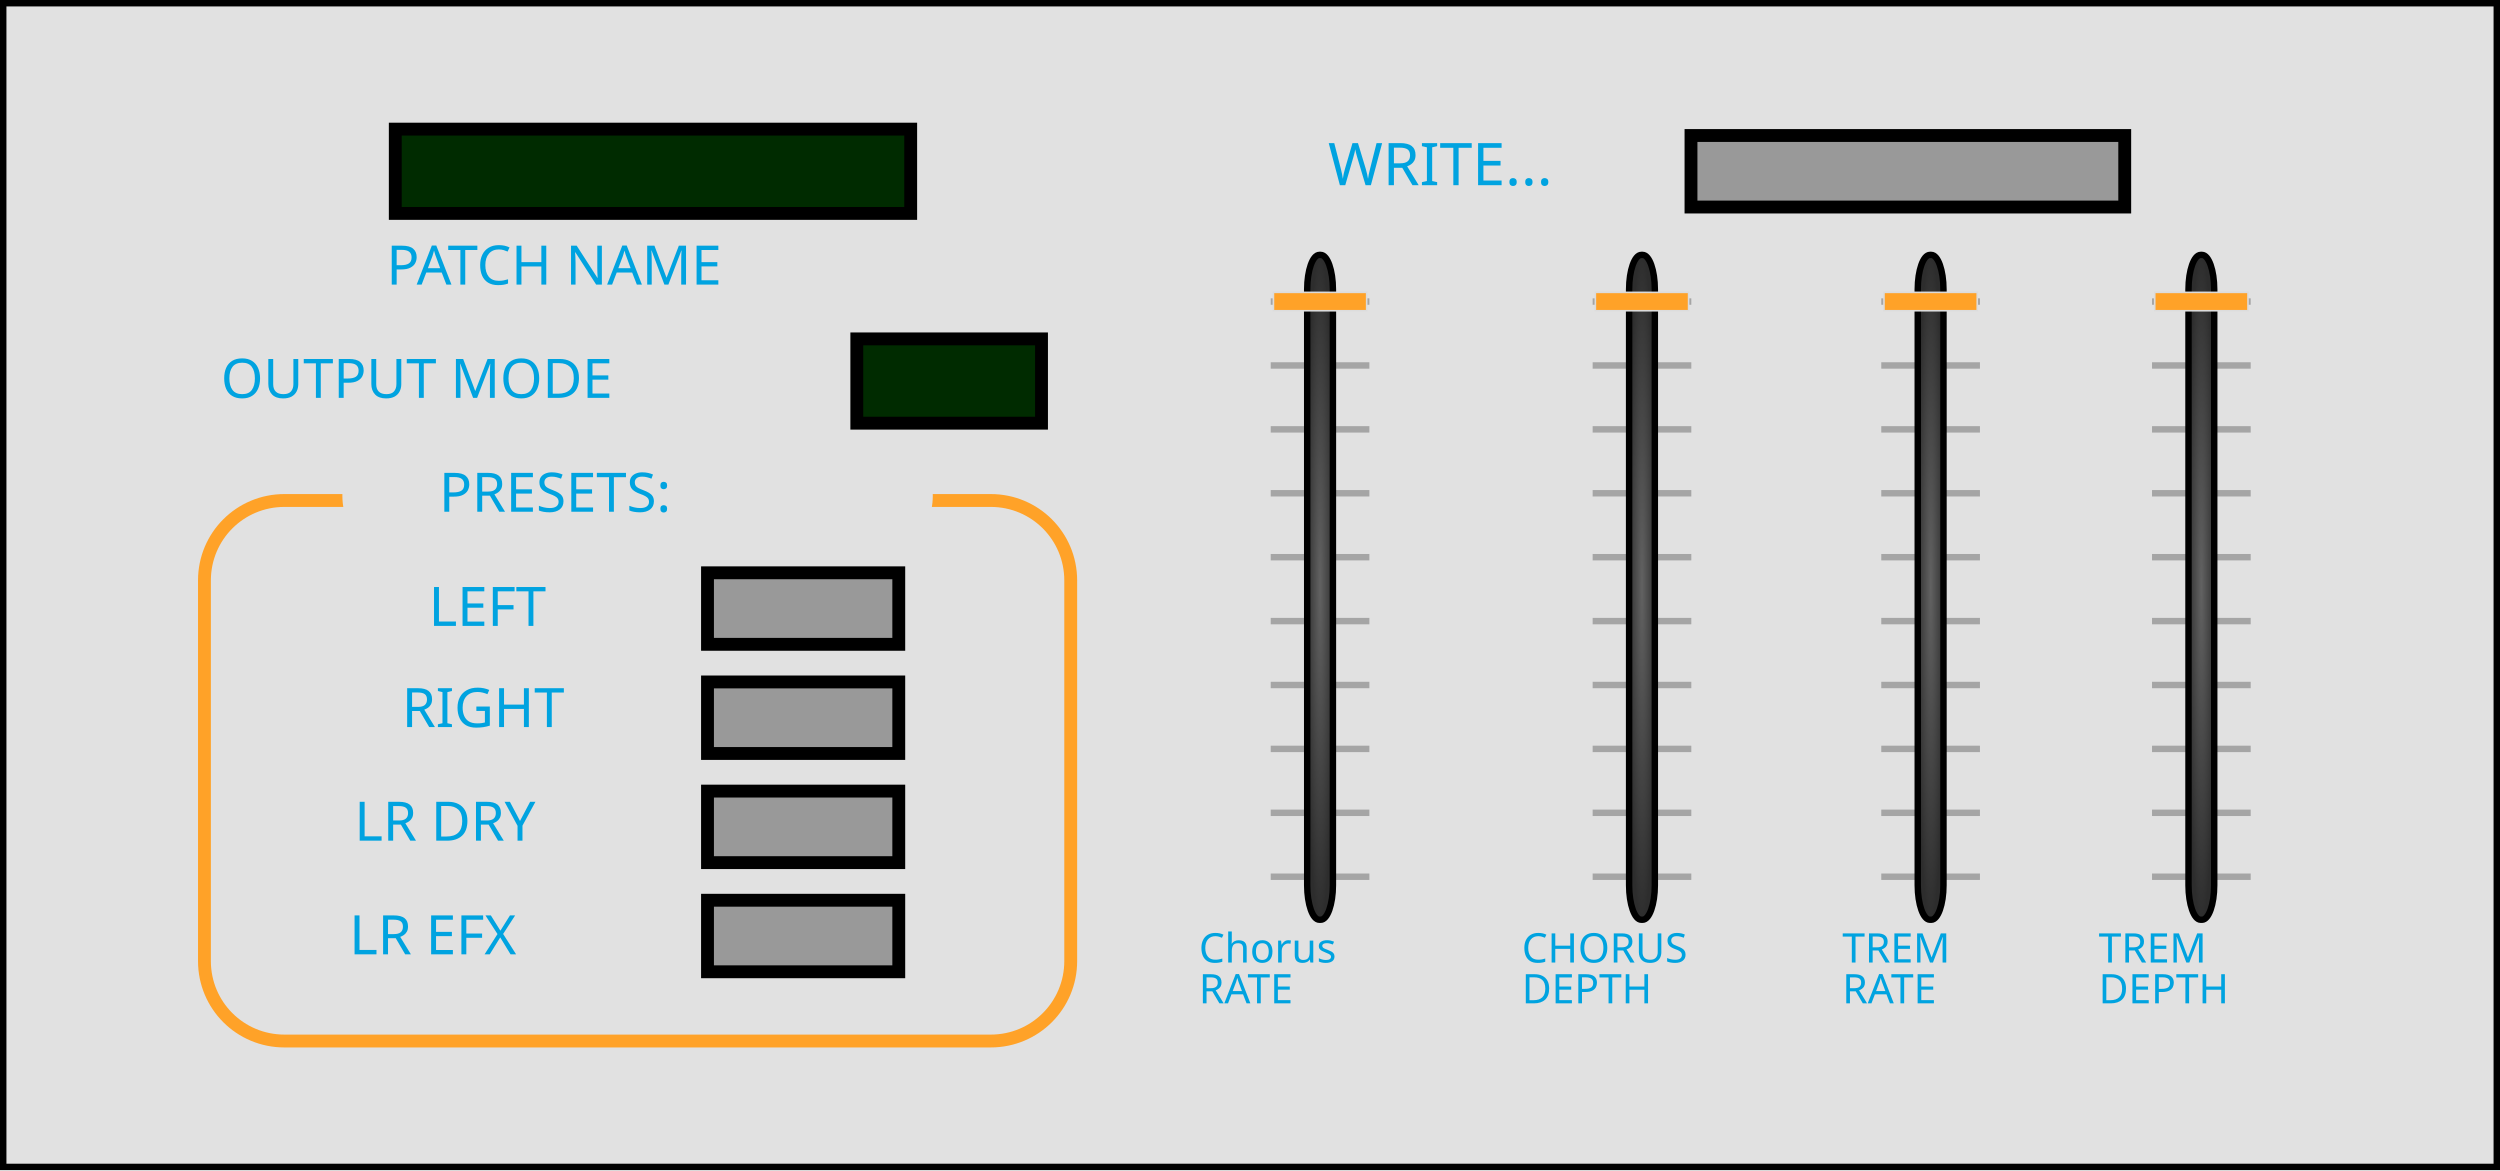
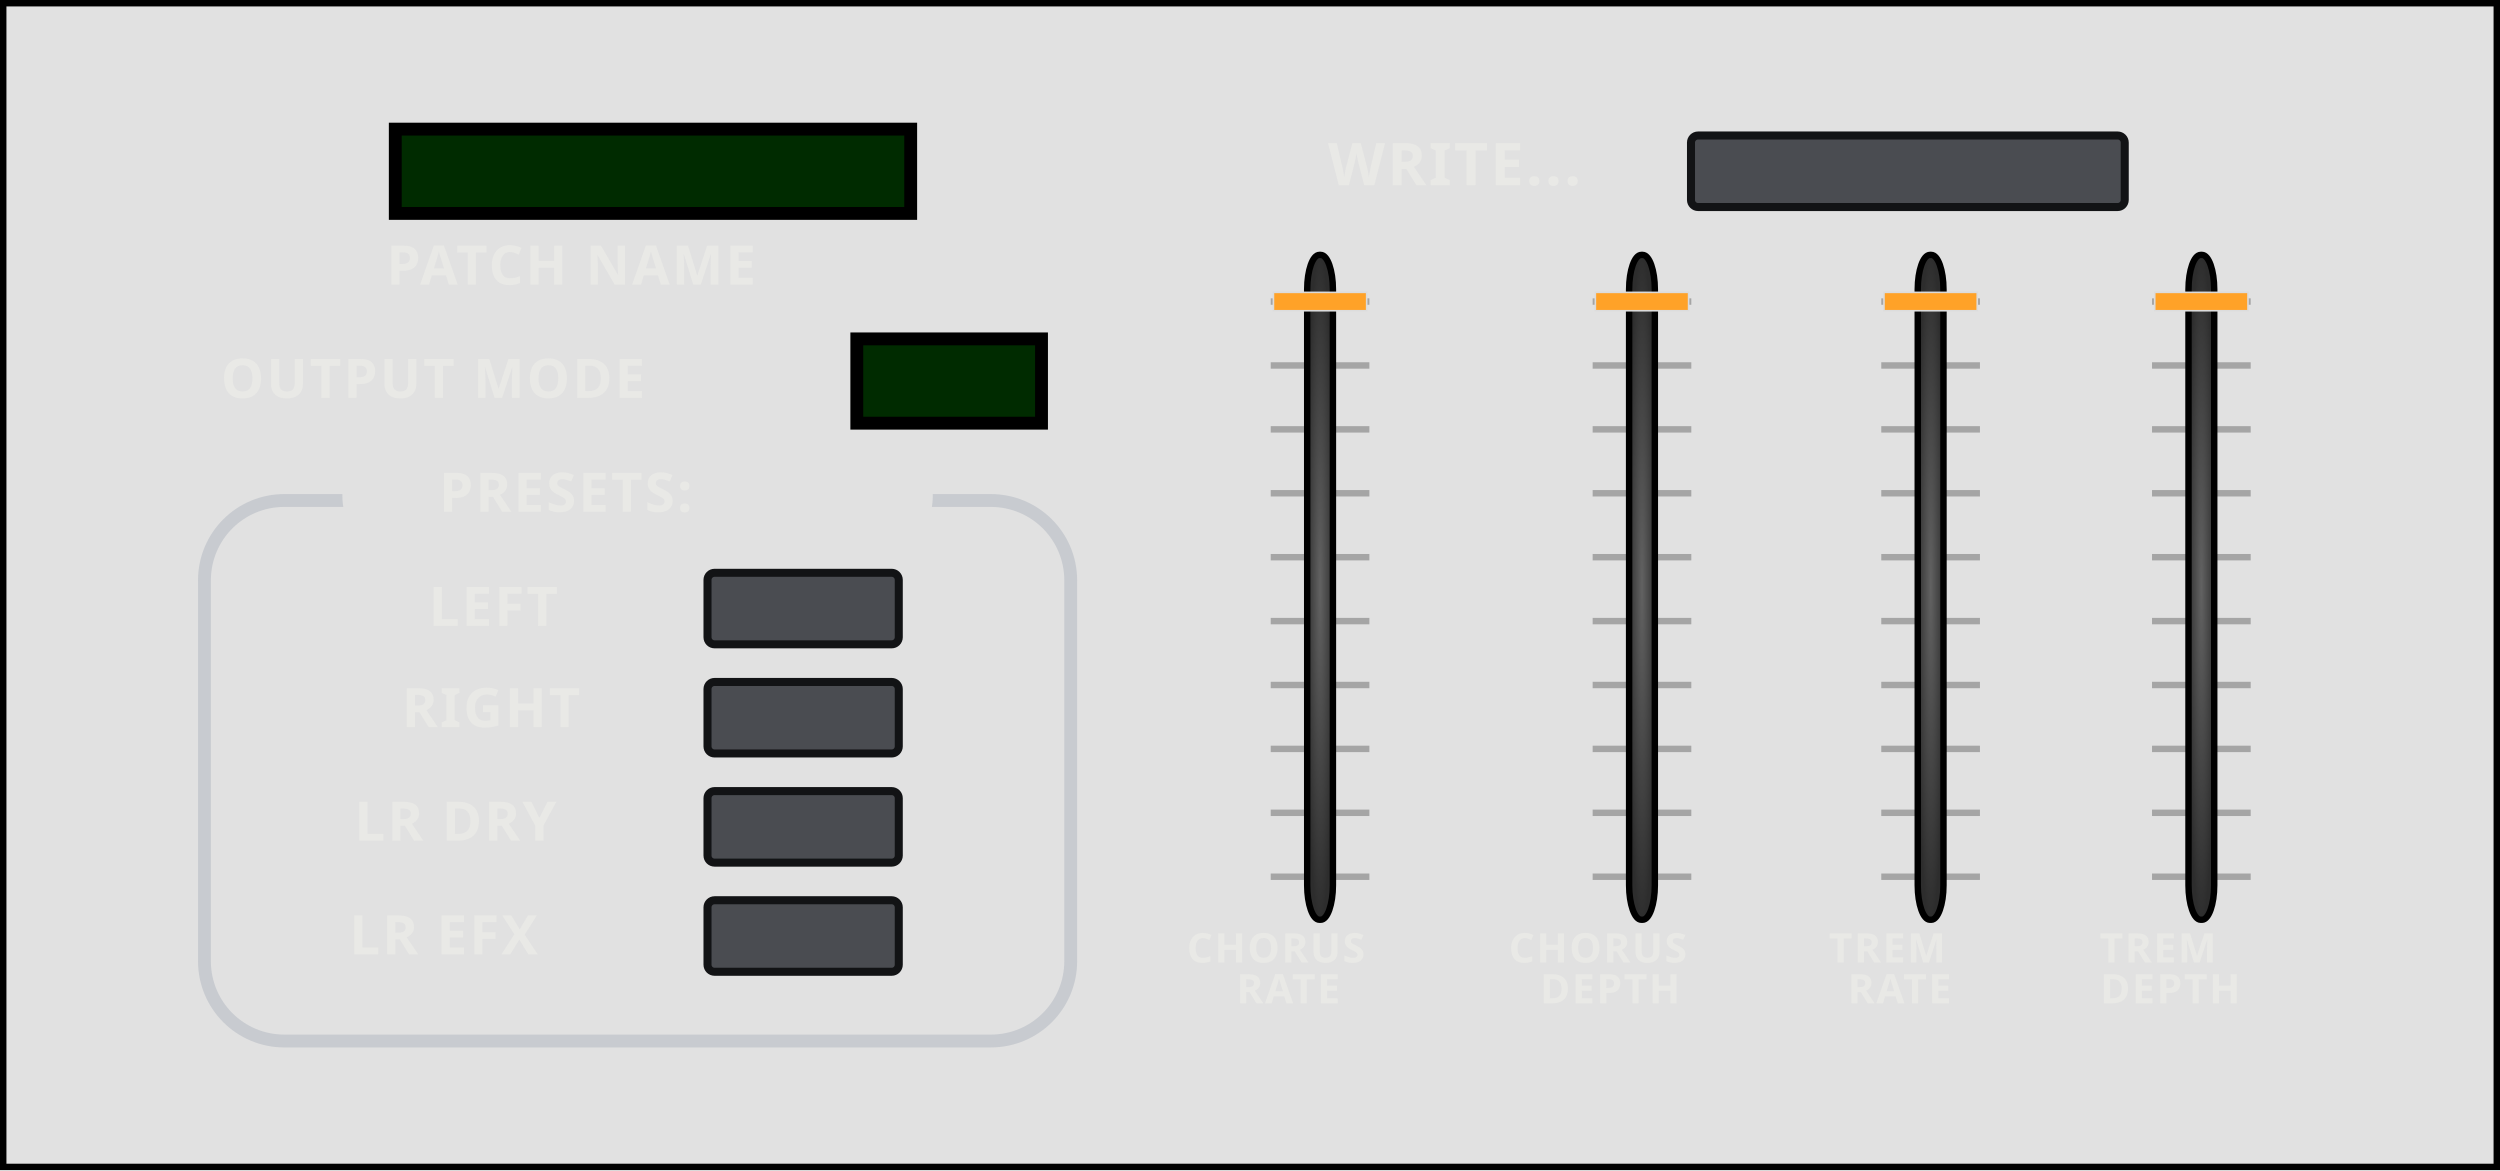
<svg xmlns="http://www.w3.org/2000/svg" xmlns:xlink="http://www.w3.org/1999/xlink" width="777.485mm" height="363.91mm" viewBox="0 0 777.485 363.91" version="1.1" id="svg1">
  <defs id="defs1">
    <clipPath clipPathUnits="userSpaceOnUse" id="clipath_lpe_path-effect54">
      <rect style="display:block;fill:none;stroke:#000000;stroke-width:4;stroke-linecap:round;stroke-dasharray:none" id="rect54" width="16" height="221" x="-300.473" y="111.885" ry="11.47" rx="7.579" />
    </clipPath>
    <clipPath clipPathUnits="userSpaceOnUse" id="clipath_lpe_path-effect66">
      <rect style="display:block;fill:none;stroke:#000000;stroke-width:4;stroke-linecap:round;stroke-dasharray:none" id="rect66" width="16" height="221" x="-300.473" y="111.885" ry="11.47" rx="7.579" />
    </clipPath>
    <clipPath clipPathUnits="userSpaceOnUse" id="clipath_lpe_path-effect79">
      <rect style="display:block;fill:none;stroke:#000000;stroke-width:4;stroke-linecap:round;stroke-dasharray:none" id="rect79" width="16" height="221" x="-300.473" y="111.885" ry="11.47" rx="7.579" />
    </clipPath>
    <clipPath clipPathUnits="userSpaceOnUse" id="clipath_lpe_path-effect94">
      <rect style="display:block;fill:none;stroke:#000000;stroke-width:4;stroke-linecap:round;stroke-dasharray:none" id="rect94" width="16" height="221" x="-300.473" y="111.885" ry="11.47" rx="7.579" />
    </clipPath>
    <clipPath clipPathUnits="userSpaceOnUse" id="clipath_lpe_path-effect107">
      <rect style="display:block;fill:none;stroke:#000000;stroke-width:4;stroke-linecap:round;stroke-dasharray:none" id="rect107" width="16" height="221" x="-300.473" y="111.885" ry="11.47" rx="7.579" />
    </clipPath>
    <clipPath clipPathUnits="userSpaceOnUse" id="clipath_lpe_path-effect320">
      <rect style="display:block;fill:none;stroke:#000000;stroke-width:4;stroke-linecap:round;stroke-dasharray:none" id="rect320" width="16" height="221" x="-300.473" y="111.885" ry="11.47" rx="7.579" />
    </clipPath>
    <linearGradient id="linearGradient31">
      <stop style="stop-color:#626262;stop-opacity:1;" offset="0" id="stop31" />
      <stop style="stop-color:#2d2d2d;stop-opacity:1;" offset="1" id="stop32" />
    </linearGradient>
    <clipPath clipPathUnits="userSpaceOnUse" id="clipath_lpe_path-effect332">
      <rect style="display:block;fill:none;stroke:#000000;stroke-width:4;stroke-linecap:round;stroke-dasharray:none" id="rect332" width="16" height="221" x="-300.473" y="111.885" ry="11.47" rx="7.579" />
    </clipPath>
    <clipPath clipPathUnits="userSpaceOnUse" id="clipath_lpe_path-effect356">
      <rect style="display:block;fill:none;stroke:#000000;stroke-width:4;stroke-linecap:round;stroke-dasharray:none" id="rect356" width="16" height="221" x="-300.473" y="111.885" ry="11.47" rx="7.579" />
    </clipPath>
    <clipPath clipPathUnits="userSpaceOnUse" id="clipath_lpe_path-effect368">
      <rect style="display:block;fill:none;stroke:#000000;stroke-width:4;stroke-linecap:round;stroke-dasharray:none" id="rect368" width="16" height="221" x="-300.473" y="111.885" ry="11.47" rx="7.579" />
    </clipPath>
    <clipPath clipPathUnits="userSpaceOnUse" id="clipPath385">
-       <path id="lpe_path-effect385" style="fill:none;fill-opacity:1;stroke:#ffa228;stroke-width:4;stroke-dasharray:none" class="powerclip" d="M 60.352,1280.17 H 343.76 v 182.101 H 60.352 Z m 71.29,-15.921 c -11.854,0 -21.396,9.543 -21.396,21.396 0,11.854 9.543,21.396 21.396,21.396 h 140.828 c 11.854,0 21.396,-9.543 21.396,-21.396 0,-11.854 -9.543,-21.396 -21.396,-21.396 z" />
+       <path id="lpe_path-effect385" style="fill:none;fill-opacity:1;stroke-width:4;stroke-dasharray:none;stroke:#c8cbd0" class="powerclip" d="M 60.352,1280.17 H 343.76 v 182.101 H 60.352 Z m 71.29,-15.921 c -11.854,0 -21.396,9.543 -21.396,21.396 0,11.854 9.543,21.396 21.396,21.396 h 140.828 c 11.854,0 21.396,-9.543 21.396,-21.396 0,-11.854 -9.543,-21.396 -21.396,-21.396 z" />
    </clipPath>
    <radialGradient xlink:href="#linearGradient31" id="radialGradient292" gradientUnits="userSpaceOnUse" gradientTransform="matrix(0.5,0,0,11.59062,789.8087,-2409.585)" cx="-292.473" cy="222.385" fx="-292.473" fy="222.385" r="9" />
    <radialGradient xlink:href="#linearGradient31" id="radialGradient55" gradientUnits="userSpaceOnUse" gradientTransform="matrix(0.5,0,0,11.59062,789.8087,-2409.585)" cx="-292.473" cy="222.385" fx="-292.473" fy="222.385" r="9" />
    <radialGradient xlink:href="#linearGradient31" id="radialGradient66" gradientUnits="userSpaceOnUse" gradientTransform="matrix(0.5,0,0,11.59062,789.8087,-2409.585)" cx="-292.473" cy="222.385" fx="-292.473" fy="222.385" r="9" />
    <radialGradient xlink:href="#linearGradient31" id="radialGradient77" gradientUnits="userSpaceOnUse" gradientTransform="matrix(0.5,0,0,11.59062,789.8087,-2409.585)" cx="-292.473" cy="222.385" fx="-292.473" fy="222.385" r="9" />
  </defs>
  <g id="layer1" transform="translate(342.6354,74.34793)">
    <rect style="display:inline;fill:#000000;fill-opacity:0.12;stroke:#000000;stroke-width:2;stroke-dasharray:none" id="rect11" width="775.485" height="361.91" x="-341.635" y="-73.348" />
  </g>
  <g id="layer10" style="display:inline">
-     <text xml:space="preserve" style="font-style:normal;font-variant:normal;font-weight:normal;font-stretch:normal;font-size:12.7px;line-height:12.7px;font-family:Earth-Mod;-inkscape-font-specification:'Earth-Mod, Normal';font-variant-ligatures:normal;font-variant-caps:normal;font-variant-numeric:normal;font-variant-east-asian:normal;writing-mode:lr-tb;direction:ltr;display:inline;fill:#00a3e0;stroke:none;stroke-width:2;stroke-linecap:square" x="372.851" y="299.337" id="text309">
-       <tspan style="font-size:12.7px;line-height:12.7px;fill:#00a3e0;stroke:none;stroke-width:2" x="372.851" y="299.337" id="tspan308">Chorus</tspan>
-       <tspan style="font-size:12.7px;line-height:12.7px;fill:#00a3e0;stroke:none;stroke-width:2" x="372.851" y="312.037" id="tspan309">RATE</tspan>
+     <text xml:space="preserve" style="font-style:normal;font-variant:normal;font-stretch:normal;line-height:12.7px;font-variant-ligatures:normal;font-variant-caps:normal;font-variant-numeric:normal;font-variant-east-asian:normal;writing-mode:lr-tb;direction:ltr;display:inline;stroke-width:2;stroke-linecap:square;font-family:'Barlow Semi Condensed';-inkscape-font-specification:'Barlow Semi Condensed, Semi-Bold';font-weight:600;fill:#e9e9e6;stroke:none;letter-spacing:0.04em;text-anchor:middle;text-align:center;font-size:12.7px" x="409.906" y="299.337" id="text309">
+       <tspan style="line-height:12.7px;stroke-width:2;font-family:'Barlow Semi Condensed';-inkscape-font-specification:'Barlow Semi Condensed, Semi-Bold';font-weight:600;fill:#e9e9e6;stroke:none;letter-spacing:0.04em;text-anchor:middle;text-align:center;font-size:12.7px" x="409.906" y="299.337" id="tspan308">CHORUS</tspan>
+       <tspan style="line-height:12.7px;stroke-width:2;font-family:'Barlow Semi Condensed';-inkscape-font-specification:'Barlow Semi Condensed, Semi-Bold';font-weight:600;fill:#e9e9e6;stroke:none;letter-spacing:0.04em;text-anchor:middle;text-align:center;font-size:12.7px" x="409.906" y="312.037" id="tspan309">RATE</tspan>
    </text>
-     <text xml:space="preserve" style="font-style:normal;font-variant:normal;font-weight:normal;font-stretch:normal;font-size:12.7px;line-height:12.7px;font-family:Earth-Mod;-inkscape-font-specification:'Earth-Mod, Normal';font-variant-ligatures:normal;font-variant-caps:normal;font-variant-numeric:normal;font-variant-east-asian:normal;writing-mode:lr-tb;direction:ltr;display:inline;fill:#00a3e0;stroke:none;stroke-width:2;stroke-linecap:square" x="473.282" y="299.337" id="text321">
-       <tspan style="font-size:12.7px;line-height:12.7px;fill:#00a3e0;stroke:none;stroke-width:2" x="473.282" y="299.337" id="tspan320">CHORUS</tspan>
-       <tspan style="font-size:12.7px;line-height:12.7px;fill:#00a3e0;stroke:none;stroke-width:2" x="473.282" y="312.037" id="tspan321">DEPTH</tspan>
+     <text xml:space="preserve" style="font-style:normal;font-variant:normal;font-stretch:normal;line-height:12.7px;font-variant-ligatures:normal;font-variant-caps:normal;font-variant-numeric:normal;font-variant-east-asian:normal;writing-mode:lr-tb;direction:ltr;display:inline;stroke-width:2;stroke-linecap:square;font-family:'Barlow Semi Condensed';-inkscape-font-specification:'Barlow Semi Condensed, Semi-Bold';font-weight:600;fill:#e9e9e6;stroke:none;letter-spacing:0.04em;text-anchor:middle;text-align:center;font-size:12.7px" x="510.02" y="299.337" id="text321">
+       <tspan style="line-height:12.7px;stroke-width:2;font-family:'Barlow Semi Condensed';-inkscape-font-specification:'Barlow Semi Condensed, Semi-Bold';font-weight:600;fill:#e9e9e6;stroke:none;letter-spacing:0.04em;text-anchor:middle;text-align:center;font-size:12.7px" x="510.02" y="299.337" id="tspan320">CHORUS</tspan>
+       <tspan style="line-height:12.7px;stroke-width:2;font-family:'Barlow Semi Condensed';-inkscape-font-specification:'Barlow Semi Condensed, Semi-Bold';font-weight:600;fill:#e9e9e6;stroke:none;letter-spacing:0.04em;text-anchor:middle;text-align:center;font-size:12.7px" x="510.02" y="312.037" id="tspan321">DEPTH</tspan>
    </text>
-     <text xml:space="preserve" style="font-style:normal;font-variant:normal;font-weight:normal;font-stretch:normal;font-size:12.7px;line-height:12.7px;font-family:Earth-Mod;-inkscape-font-specification:'Earth-Mod, Normal';font-variant-ligatures:normal;font-variant-caps:normal;font-variant-numeric:normal;font-variant-east-asian:normal;writing-mode:lr-tb;direction:ltr;display:inline;fill:#00a3e0;stroke:none;stroke-width:2;stroke-linecap:square" x="572.951" y="299.337" id="text345">
-       <tspan style="font-size:12.7px;line-height:12.7px;fill:#00a3e0;stroke:none;stroke-width:2" x="572.951" y="299.337" id="tspan344">TREM</tspan>
-       <tspan style="font-size:12.7px;line-height:12.7px;fill:#00a3e0;stroke:none;stroke-width:2" x="572.951" y="312.037" id="tspan345">RATE</tspan>
+     <text xml:space="preserve" style="font-style:normal;font-variant:normal;font-stretch:normal;line-height:12.7px;font-variant-ligatures:normal;font-variant-caps:normal;font-variant-numeric:normal;font-variant-east-asian:normal;writing-mode:lr-tb;direction:ltr;display:inline;stroke-width:2;stroke-linecap:square;font-family:'Barlow Semi Condensed';-inkscape-font-specification:'Barlow Semi Condensed, Semi-Bold';font-weight:600;fill:#e9e9e6;stroke:none;letter-spacing:0.04em;text-anchor:middle;text-align:center;font-size:12.7px" x="600.013" y="299.337" id="text345">
+       <tspan style="line-height:12.7px;stroke-width:2;font-family:'Barlow Semi Condensed';-inkscape-font-specification:'Barlow Semi Condensed, Semi-Bold';font-weight:600;fill:#e9e9e6;stroke:none;letter-spacing:0.04em;text-anchor:middle;text-align:center;font-size:12.7px" x="600.013" y="299.337" id="tspan344">TREM</tspan>
+       <tspan style="line-height:12.7px;stroke-width:2;font-family:'Barlow Semi Condensed';-inkscape-font-specification:'Barlow Semi Condensed, Semi-Bold';font-weight:600;fill:#e9e9e6;stroke:none;letter-spacing:0.04em;text-anchor:middle;text-align:center;font-size:12.7px" x="600.013" y="312.037" id="tspan345">RATE</tspan>
    </text>
-     <text xml:space="preserve" style="font-style:normal;font-variant:normal;font-weight:normal;font-stretch:normal;font-size:12.7px;line-height:12.7px;font-family:Earth-Mod;-inkscape-font-specification:'Earth-Mod, Normal';font-variant-ligatures:normal;font-variant-caps:normal;font-variant-numeric:normal;font-variant-east-asian:normal;writing-mode:lr-tb;direction:ltr;display:inline;fill:#00a3e0;stroke:none;stroke-width:2;stroke-linecap:square" x="652.677" y="299.337" id="text357">
-       <tspan style="font-size:12.7px;line-height:12.7px;fill:#00a3e0;stroke:none;stroke-width:2" x="652.677" y="299.337" id="tspan356">TREM</tspan>
-       <tspan style="font-size:12.7px;line-height:12.7px;fill:#00a3e0;stroke:none;stroke-width:2" x="652.677" y="312.037" id="tspan357">DEPTH</tspan>
+     <text xml:space="preserve" style="font-style:normal;font-variant:normal;font-stretch:normal;line-height:12.7px;font-variant-ligatures:normal;font-variant-caps:normal;font-variant-numeric:normal;font-variant-east-asian:normal;writing-mode:lr-tb;direction:ltr;display:inline;stroke-width:2;stroke-linecap:square;font-family:'Barlow Semi Condensed';-inkscape-font-specification:'Barlow Semi Condensed, Semi-Bold';font-weight:600;fill:#e9e9e6;stroke:none;letter-spacing:0.04em;text-anchor:middle;text-align:center;font-size:12.7px" x="684.216" y="299.337" id="text357">
+       <tspan style="line-height:12.7px;stroke-width:2;font-family:'Barlow Semi Condensed';-inkscape-font-specification:'Barlow Semi Condensed, Semi-Bold';font-weight:600;fill:#e9e9e6;stroke:none;letter-spacing:0.04em;text-anchor:middle;text-align:center;font-size:12.7px" x="684.216" y="299.337" id="tspan356">TREM</tspan>
+       <tspan style="line-height:12.7px;stroke-width:2;font-family:'Barlow Semi Condensed';-inkscape-font-specification:'Barlow Semi Condensed, Semi-Bold';font-weight:600;fill:#e9e9e6;stroke:none;letter-spacing:0.04em;text-anchor:middle;text-align:center;font-size:12.7px" x="684.216" y="312.037" id="tspan357">DEPTH</tspan>
    </text>
-     <text xml:space="preserve" style="font-style:normal;font-variant:normal;font-weight:normal;font-stretch:normal;font-size:16.933px;line-height:11.289px;font-family:Earth-Mod;-inkscape-font-specification:'Earth-Mod, Normal';font-variant-ligatures:normal;font-variant-caps:normal;font-variant-numeric:normal;font-variant-east-asian:normal;writing-mode:lr-tb;direction:ltr;fill:#00a3e0;fill-opacity:1" x="120.186" y="88.5" id="text369">
-       <tspan id="tspan369" style="font-style:normal;font-variant:normal;font-weight:normal;font-stretch:normal;font-size:16.933px;font-family:Earth-Mod;-inkscape-font-specification:'Earth-Mod, Normal';font-variant-ligatures:normal;font-variant-caps:normal;font-variant-numeric:normal;font-variant-east-asian:normal;fill:#00a3e0" x="120.186" y="88.5">PATCH NAME</tspan>
+     <text xml:space="preserve" style="font-style:normal;font-variant:normal;font-stretch:normal;font-size:16.933px;line-height:11.289px;font-variant-ligatures:normal;font-variant-caps:normal;font-variant-numeric:normal;font-variant-east-asian:normal;writing-mode:lr-tb;direction:ltr;fill-opacity:1;font-family:'Barlow Semi Condensed';-inkscape-font-specification:'Barlow Semi Condensed, Semi-Bold';font-weight:600;fill:#e9e9e6;stroke:none;letter-spacing:0.04em" x="120.186" y="88.5" id="text369">
+       <tspan id="tspan369" style="font-style:normal;font-variant:normal;font-stretch:normal;font-size:16.933px;font-variant-ligatures:normal;font-variant-caps:normal;font-variant-numeric:normal;font-variant-east-asian:normal;font-family:'Barlow Semi Condensed';-inkscape-font-specification:'Barlow Semi Condensed, Semi-Bold';font-weight:600;fill:#e9e9e6;stroke:none;letter-spacing:0.04em" x="120.186" y="88.5">PATCH NAME</tspan>
    </text>
-     <text xml:space="preserve" style="font-style:normal;font-variant:normal;font-weight:normal;font-stretch:normal;font-size:16.933px;line-height:11.289px;font-family:Earth-Mod;-inkscape-font-specification:'Earth-Mod, Normal';font-variant-ligatures:normal;font-variant-caps:normal;font-variant-numeric:normal;font-variant-east-asian:normal;writing-mode:lr-tb;direction:ltr;fill:#00a3e0;fill-opacity:1" x="68.692" y="123.734" id="text373">
-       <tspan id="tspan373" style="font-style:normal;font-variant:normal;font-weight:normal;font-stretch:normal;font-size:16.933px;font-family:Earth-Mod;-inkscape-font-specification:'Earth-Mod, Normal';font-variant-ligatures:normal;font-variant-caps:normal;font-variant-numeric:normal;font-variant-east-asian:normal;fill:#00a3e0" x="68.692" y="123.734">OUTPUT MODE</tspan>
+     <text xml:space="preserve" style="font-style:normal;font-variant:normal;font-stretch:normal;font-size:16.933px;line-height:11.289px;font-variant-ligatures:normal;font-variant-caps:normal;font-variant-numeric:normal;font-variant-east-asian:normal;writing-mode:lr-tb;direction:ltr;fill-opacity:1;font-family:'Barlow Semi Condensed';-inkscape-font-specification:'Barlow Semi Condensed, Semi-Bold';font-weight:600;fill:#e9e9e6;stroke:none;letter-spacing:0.04em" x="68.692" y="123.734" id="text373">
+       <tspan id="tspan373" style="font-style:normal;font-variant:normal;font-stretch:normal;font-size:16.933px;font-variant-ligatures:normal;font-variant-caps:normal;font-variant-numeric:normal;font-variant-east-asian:normal;font-family:'Barlow Semi Condensed';-inkscape-font-specification:'Barlow Semi Condensed, Semi-Bold';font-weight:600;fill:#e9e9e6;stroke:none;letter-spacing:0.04em" x="68.692" y="123.734">OUTPUT MODE</tspan>
    </text>
-     <text xml:space="preserve" style="font-style:normal;font-variant:normal;font-weight:normal;font-stretch:normal;font-size:16.933px;line-height:11.289px;font-family:Earth-Mod;-inkscape-font-specification:'Earth-Mod, Normal';font-variant-ligatures:normal;font-variant-caps:normal;font-variant-numeric:normal;font-variant-east-asian:normal;writing-mode:lr-tb;direction:ltr;fill:#00a3e0;fill-opacity:1" x="133.341" y="194.65" id="text376">
-       <tspan id="tspan376" style="font-style:normal;font-variant:normal;font-weight:normal;font-stretch:normal;font-size:16.933px;font-family:Earth-Mod;-inkscape-font-specification:'Earth-Mod, Normal';font-variant-ligatures:normal;font-variant-caps:normal;font-variant-numeric:normal;font-variant-east-asian:normal;fill:#00a3e0" x="133.341" y="194.65">LEFT</tspan>
+     <text xml:space="preserve" style="font-style:normal;font-variant:normal;font-stretch:normal;font-size:16.933px;line-height:11.289px;font-variant-ligatures:normal;font-variant-caps:normal;font-variant-numeric:normal;font-variant-east-asian:normal;writing-mode:lr-tb;direction:ltr;fill-opacity:1;font-family:'Barlow Semi Condensed';-inkscape-font-specification:'Barlow Semi Condensed, Semi-Bold';font-weight:600;fill:#e9e9e6;stroke:none;letter-spacing:0.04em" x="133.341" y="194.65" id="text376">
+       <tspan id="tspan376" style="font-style:normal;font-variant:normal;font-stretch:normal;font-size:16.933px;font-variant-ligatures:normal;font-variant-caps:normal;font-variant-numeric:normal;font-variant-east-asian:normal;font-family:'Barlow Semi Condensed';-inkscape-font-specification:'Barlow Semi Condensed, Semi-Bold';font-weight:600;fill:#e9e9e6;stroke:none;letter-spacing:0.04em" x="133.341" y="194.65">LEFT</tspan>
    </text>
-     <text xml:space="preserve" style="font-style:normal;font-variant:normal;font-weight:normal;font-stretch:normal;font-size:16.933px;line-height:11.289px;font-family:Earth-Mod;-inkscape-font-specification:'Earth-Mod, Normal';font-variant-ligatures:normal;font-variant-caps:normal;font-variant-numeric:normal;font-variant-east-asian:normal;writing-mode:lr-tb;direction:ltr;fill:#00a3e0;fill-opacity:1" x="124.982" y="226.119" id="text377">
-       <tspan id="tspan377" style="font-style:normal;font-variant:normal;font-weight:normal;font-stretch:normal;font-size:16.933px;font-family:Earth-Mod;-inkscape-font-specification:'Earth-Mod, Normal';font-variant-ligatures:normal;font-variant-caps:normal;font-variant-numeric:normal;font-variant-east-asian:normal;fill:#00a3e0" x="124.982" y="226.119">RIGHT</tspan>
+     <text xml:space="preserve" style="font-style:normal;font-variant:normal;font-stretch:normal;font-size:16.933px;line-height:11.289px;font-variant-ligatures:normal;font-variant-caps:normal;font-variant-numeric:normal;font-variant-east-asian:normal;writing-mode:lr-tb;direction:ltr;fill-opacity:1;font-family:'Barlow Semi Condensed';-inkscape-font-specification:'Barlow Semi Condensed, Semi-Bold';font-weight:600;fill:#e9e9e6;stroke:none;letter-spacing:0.04em" x="124.982" y="226.119" id="text377">
+       <tspan id="tspan377" style="font-style:normal;font-variant:normal;font-stretch:normal;font-size:16.933px;font-variant-ligatures:normal;font-variant-caps:normal;font-variant-numeric:normal;font-variant-east-asian:normal;font-family:'Barlow Semi Condensed';-inkscape-font-specification:'Barlow Semi Condensed, Semi-Bold';font-weight:600;fill:#e9e9e6;stroke:none;letter-spacing:0.04em" x="124.982" y="226.119">RIGHT</tspan>
    </text>
-     <text xml:space="preserve" style="font-style:normal;font-variant:normal;font-weight:normal;font-stretch:normal;font-size:16.933px;line-height:11.289px;font-family:Earth-Mod;-inkscape-font-specification:'Earth-Mod, Normal';font-variant-ligatures:normal;font-variant-caps:normal;font-variant-numeric:normal;font-variant-east-asian:normal;writing-mode:lr-tb;direction:ltr;fill:#00a3e0;fill-opacity:1" x="110.223" y="261.449" id="text378">
-       <tspan id="tspan378" style="font-style:normal;font-variant:normal;font-weight:normal;font-stretch:normal;font-size:16.933px;font-family:Earth-Mod;-inkscape-font-specification:'Earth-Mod, Normal';font-variant-ligatures:normal;font-variant-caps:normal;font-variant-numeric:normal;font-variant-east-asian:normal;fill:#00a3e0" x="110.223" y="261.449">LR DRY</tspan>
+     <text xml:space="preserve" style="font-style:normal;font-variant:normal;font-stretch:normal;font-size:16.933px;line-height:11.289px;font-variant-ligatures:normal;font-variant-caps:normal;font-variant-numeric:normal;font-variant-east-asian:normal;writing-mode:lr-tb;direction:ltr;fill-opacity:1;font-family:'Barlow Semi Condensed';-inkscape-font-specification:'Barlow Semi Condensed, Semi-Bold';font-weight:600;fill:#e9e9e6;stroke:none;letter-spacing:0.04em" x="110.223" y="261.449" id="text378">
+       <tspan id="tspan378" style="font-style:normal;font-variant:normal;font-stretch:normal;font-size:16.933px;font-variant-ligatures:normal;font-variant-caps:normal;font-variant-numeric:normal;font-variant-east-asian:normal;font-family:'Barlow Semi Condensed';-inkscape-font-specification:'Barlow Semi Condensed, Semi-Bold';font-weight:600;fill:#e9e9e6;stroke:none;letter-spacing:0.04em" x="110.223" y="261.449">LR DRY</tspan>
    </text>
-     <text xml:space="preserve" style="font-style:normal;font-variant:normal;font-weight:normal;font-stretch:normal;font-size:16.933px;line-height:11.289px;font-family:Earth-Mod;-inkscape-font-specification:'Earth-Mod, Normal';font-variant-ligatures:normal;font-variant-caps:normal;font-variant-numeric:normal;font-variant-east-asian:normal;writing-mode:lr-tb;direction:ltr;fill:#00a3e0;fill-opacity:1" x="108.627" y="296.78" id="text379">
-       <tspan id="tspan379" style="font-style:normal;font-variant:normal;font-weight:normal;font-stretch:normal;font-size:16.933px;font-family:Earth-Mod;-inkscape-font-specification:'Earth-Mod, Normal';font-variant-ligatures:normal;font-variant-caps:normal;font-variant-numeric:normal;font-variant-east-asian:normal;fill:#00a3e0" x="108.627" y="296.78">LR EFX</tspan>
+     <text xml:space="preserve" style="font-style:normal;font-variant:normal;font-stretch:normal;font-size:16.933px;line-height:11.289px;font-variant-ligatures:normal;font-variant-caps:normal;font-variant-numeric:normal;font-variant-east-asian:normal;writing-mode:lr-tb;direction:ltr;fill-opacity:1;font-family:'Barlow Semi Condensed';-inkscape-font-specification:'Barlow Semi Condensed, Semi-Bold';font-weight:600;fill:#e9e9e6;stroke:none;letter-spacing:0.04em" x="108.627" y="296.78" id="text379">
+       <tspan id="tspan379" style="font-style:normal;font-variant:normal;font-stretch:normal;font-size:16.933px;font-variant-ligatures:normal;font-variant-caps:normal;font-variant-numeric:normal;font-variant-east-asian:normal;font-family:'Barlow Semi Condensed';-inkscape-font-specification:'Barlow Semi Condensed, Semi-Bold';font-weight:600;fill:#e9e9e6;stroke:none;letter-spacing:0.04em" x="108.627" y="296.78">LR EFX</tspan>
    </text>
-     <text xml:space="preserve" style="font-style:normal;font-variant:normal;font-weight:normal;font-stretch:normal;font-size:16.933px;line-height:11.289px;font-family:Earth-Mod;-inkscape-font-specification:'Earth-Mod, Normal';font-variant-ligatures:normal;font-variant-caps:normal;font-variant-numeric:normal;font-variant-east-asian:normal;writing-mode:lr-tb;direction:ltr;fill:#00a3e0;fill-opacity:1" x="136.546" y="159.157" id="text385">
-       <tspan id="tspan385" style="font-style:normal;font-variant:normal;font-weight:normal;font-stretch:normal;font-size:16.933px;font-family:Earth-Mod;-inkscape-font-specification:'Earth-Mod, Normal';font-variant-ligatures:normal;font-variant-caps:normal;font-variant-numeric:normal;font-variant-east-asian:normal;fill:#00a3e0" x="136.546" y="159.157">PRESETS:</tspan>
+     <text xml:space="preserve" style="font-style:normal;font-variant:normal;font-stretch:normal;font-size:16.933px;line-height:11.289px;font-variant-ligatures:normal;font-variant-caps:normal;font-variant-numeric:normal;font-variant-east-asian:normal;writing-mode:lr-tb;direction:ltr;fill-opacity:1;font-family:'Barlow Semi Condensed';-inkscape-font-specification:'Barlow Semi Condensed, Semi-Bold';font-weight:600;fill:#e9e9e6;stroke:none;letter-spacing:0.04em" x="136.546" y="159.157" id="text385">
+       <tspan id="tspan385" style="font-style:normal;font-variant:normal;font-stretch:normal;font-size:16.933px;font-variant-ligatures:normal;font-variant-caps:normal;font-variant-numeric:normal;font-variant-east-asian:normal;font-family:'Barlow Semi Condensed';-inkscape-font-specification:'Barlow Semi Condensed, Semi-Bold';font-weight:600;fill:#e9e9e6;stroke:none;letter-spacing:0.04em" x="136.546" y="159.157">PRESETS:</tspan>
    </text>
-     <text xml:space="preserve" style="font-style:normal;font-variant:normal;font-weight:normal;font-stretch:normal;font-size:18.344px;line-height:11.289px;font-family:Earth-Mod;-inkscape-font-specification:'Earth-Mod, Normal';font-variant-ligatures:normal;font-variant-caps:normal;font-variant-numeric:normal;font-variant-east-asian:normal;writing-mode:lr-tb;direction:ltr;fill:#00a3e0;fill-opacity:1" x="413.006" y="57.597" id="text386">
-       <tspan id="tspan386" style="font-style:normal;font-variant:normal;font-weight:normal;font-stretch:normal;font-size:18.344px;font-family:Earth-Mod;-inkscape-font-specification:'Earth-Mod, Normal';font-variant-ligatures:normal;font-variant-caps:normal;font-variant-numeric:normal;font-variant-east-asian:normal;fill:#00a3e0" x="413.006" y="57.597">WRITE...</tspan>
+     <text xml:space="preserve" style="font-style:normal;font-variant:normal;font-stretch:normal;font-size:18.344px;line-height:11.289px;font-variant-ligatures:normal;font-variant-caps:normal;font-variant-numeric:normal;font-variant-east-asian:normal;writing-mode:lr-tb;direction:ltr;fill-opacity:1;font-family:'Barlow Semi Condensed';-inkscape-font-specification:'Barlow Semi Condensed, Semi-Bold';font-weight:600;fill:#e9e9e6;stroke:none;letter-spacing:0.04em" x="413.006" y="57.597" id="text386">
+       <tspan id="tspan386" style="font-style:normal;font-variant:normal;font-stretch:normal;font-size:18.344px;font-variant-ligatures:normal;font-variant-caps:normal;font-variant-numeric:normal;font-variant-east-asian:normal;font-family:'Barlow Semi Condensed';-inkscape-font-specification:'Barlow Semi Condensed, Semi-Bold';font-weight:600;fill:#e9e9e6;stroke:none;letter-spacing:0.04em" x="413.006" y="57.597">WRITE...</tspan>
    </text>
  </g>
  <g id="layer11">
    <g id="g19" transform="translate(-233.0433,14.65538)" style="display:inline">
      <g id="g18">
        <path style="fill:none;fill-opacity:0;stroke:#a5a5a5;stroke-width:2;stroke-linecap:square;stroke-dasharray:none;stroke-opacity:1" d="m 629.229,79.126 h 28.687" id="path281" />
        <path style="fill:none;fill-opacity:0;stroke:#a5a5a5;stroke-width:2;stroke-linecap:square;stroke-dasharray:none;stroke-opacity:1" d="m 629.229,99.001 h 28.687" id="path282" />
        <path style="fill:none;fill-opacity:0;stroke:#a5a5a5;stroke-width:2;stroke-linecap:square;stroke-dasharray:none;stroke-opacity:1" d="m 629.229,118.876 h 28.687" id="path283" />
        <path style="fill:none;fill-opacity:0;stroke:#a5a5a5;stroke-width:2;stroke-linecap:square;stroke-dasharray:none;stroke-opacity:1" d="m 629.229,138.751 h 28.687" id="path284" />
        <path style="fill:none;fill-opacity:0;stroke:#a5a5a5;stroke-width:2;stroke-linecap:square;stroke-dasharray:none;stroke-opacity:1" d="m 629.229,158.626 h 28.687" id="path285" />
        <path style="fill:none;fill-opacity:0;stroke:#a5a5a5;stroke-width:2;stroke-linecap:square;stroke-dasharray:none;stroke-opacity:1" d="m 629.229,178.501 h 28.687" id="path286" />
        <path style="fill:none;fill-opacity:0;stroke:#a5a5a5;stroke-width:2;stroke-linecap:square;stroke-dasharray:none;stroke-opacity:1" d="m 629.229,198.376 h 28.687" id="path287" />
        <path style="fill:none;fill-opacity:0;stroke:#a5a5a5;stroke-width:2;stroke-linecap:square;stroke-dasharray:none;stroke-opacity:1" d="m 629.229,218.251 h 28.687" id="path288" />
        <path style="fill:none;fill-opacity:0;stroke:#a5a5a5;stroke-width:2;stroke-linecap:square;stroke-dasharray:none;stroke-opacity:1" d="m 629.229,238.126 h 28.687" id="path289" />
        <path style="fill:none;fill-opacity:0;stroke:#a5a5a5;stroke-width:2;stroke-linecap:square;stroke-dasharray:none;stroke-opacity:1" d="m 629.229,258.001 h 28.687" id="path290" />
      </g>
      <rect style="fill:url(#radialGradient292);fill-opacity:1;stroke:#000000;stroke-width:2;stroke-linecap:round;stroke-dasharray:none" id="rect290" width="8" height="206.76" x="639.572" y="64.62" ry="10.731" rx="3.789" />
    </g>
    <g id="g54" transform="translate(-132.9278,14.65538)" style="display:inline">
      <g id="g53">
        <path style="fill:none;fill-opacity:0;stroke:#a5a5a5;stroke-width:2;stroke-linecap:square;stroke-dasharray:none;stroke-opacity:1" d="m 629.229,79.126 h 28.687" id="path44" />
        <path style="fill:none;fill-opacity:0;stroke:#a5a5a5;stroke-width:2;stroke-linecap:square;stroke-dasharray:none;stroke-opacity:1" d="m 629.229,99.001 h 28.687" id="path45" />
        <path style="fill:none;fill-opacity:0;stroke:#a5a5a5;stroke-width:2;stroke-linecap:square;stroke-dasharray:none;stroke-opacity:1" d="m 629.229,118.876 h 28.687" id="path46" />
        <path style="fill:none;fill-opacity:0;stroke:#a5a5a5;stroke-width:2;stroke-linecap:square;stroke-dasharray:none;stroke-opacity:1" d="m 629.229,138.751 h 28.687" id="path47" />
        <path style="fill:none;fill-opacity:0;stroke:#a5a5a5;stroke-width:2;stroke-linecap:square;stroke-dasharray:none;stroke-opacity:1" d="m 629.229,158.626 h 28.687" id="path48" />
        <path style="fill:none;fill-opacity:0;stroke:#a5a5a5;stroke-width:2;stroke-linecap:square;stroke-dasharray:none;stroke-opacity:1" d="m 629.229,178.501 h 28.687" id="path49" />
        <path style="fill:none;fill-opacity:0;stroke:#a5a5a5;stroke-width:2;stroke-linecap:square;stroke-dasharray:none;stroke-opacity:1" d="m 629.229,198.376 h 28.687" id="path50" />
        <path style="fill:none;fill-opacity:0;stroke:#a5a5a5;stroke-width:2;stroke-linecap:square;stroke-dasharray:none;stroke-opacity:1" d="m 629.229,218.251 h 28.687" id="path51" />
        <path style="fill:none;fill-opacity:0;stroke:#a5a5a5;stroke-width:2;stroke-linecap:square;stroke-dasharray:none;stroke-opacity:1" d="m 629.229,238.126 h 28.687" id="path52" />
        <path style="fill:none;fill-opacity:0;stroke:#a5a5a5;stroke-width:2;stroke-linecap:square;stroke-dasharray:none;stroke-opacity:1" d="m 629.229,258.001 h 28.687" id="path53" />
      </g>
      <rect style="fill:url(#radialGradient55);fill-opacity:1;stroke:#000000;stroke-width:2;stroke-linecap:round;stroke-dasharray:none" id="rect53" width="8" height="206.76" x="639.572" y="64.62" ry="10.731" rx="3.789" />
    </g>
    <g id="g65" transform="translate(-43.16515,14.65538)" style="display:inline">
      <g id="g64">
        <path style="fill:none;fill-opacity:0;stroke:#a5a5a5;stroke-width:2;stroke-linecap:square;stroke-dasharray:none;stroke-opacity:1" d="m 629.229,79.126 h 28.687" id="path55" />
        <path style="fill:none;fill-opacity:0;stroke:#a5a5a5;stroke-width:2;stroke-linecap:square;stroke-dasharray:none;stroke-opacity:1" d="m 629.229,99.001 h 28.687" id="path56" />
        <path style="fill:none;fill-opacity:0;stroke:#a5a5a5;stroke-width:2;stroke-linecap:square;stroke-dasharray:none;stroke-opacity:1" d="m 629.229,118.876 h 28.687" id="path57" />
        <path style="fill:none;fill-opacity:0;stroke:#a5a5a5;stroke-width:2;stroke-linecap:square;stroke-dasharray:none;stroke-opacity:1" d="m 629.229,138.751 h 28.687" id="path58" />
        <path style="fill:none;fill-opacity:0;stroke:#a5a5a5;stroke-width:2;stroke-linecap:square;stroke-dasharray:none;stroke-opacity:1" d="m 629.229,158.626 h 28.687" id="path59" />
        <path style="fill:none;fill-opacity:0;stroke:#a5a5a5;stroke-width:2;stroke-linecap:square;stroke-dasharray:none;stroke-opacity:1" d="m 629.229,178.501 h 28.687" id="path60" />
        <path style="fill:none;fill-opacity:0;stroke:#a5a5a5;stroke-width:2;stroke-linecap:square;stroke-dasharray:none;stroke-opacity:1" d="m 629.229,198.376 h 28.687" id="path61" />
        <path style="fill:none;fill-opacity:0;stroke:#a5a5a5;stroke-width:2;stroke-linecap:square;stroke-dasharray:none;stroke-opacity:1" d="m 629.229,218.251 h 28.687" id="path62" />
        <path style="fill:none;fill-opacity:0;stroke:#a5a5a5;stroke-width:2;stroke-linecap:square;stroke-dasharray:none;stroke-opacity:1" d="m 629.229,238.126 h 28.687" id="path63" />
        <path style="fill:none;fill-opacity:0;stroke:#a5a5a5;stroke-width:2;stroke-linecap:square;stroke-dasharray:none;stroke-opacity:1" d="m 629.229,258.001 h 28.687" id="path64" />
      </g>
      <rect style="fill:url(#radialGradient66);fill-opacity:1;stroke:#000000;stroke-width:2;stroke-linecap:round;stroke-dasharray:none" id="rect64" width="8" height="206.76" x="639.572" y="64.62" ry="10.731" rx="3.789" />
    </g>
    <g id="g76" transform="translate(41.03811,14.65538)" style="display:inline">
      <g id="g75">
        <path style="fill:none;fill-opacity:0;stroke:#a5a5a5;stroke-width:2;stroke-linecap:square;stroke-dasharray:none;stroke-opacity:1" d="m 629.229,79.126 h 28.687" id="path66" />
        <path style="fill:none;fill-opacity:0;stroke:#a5a5a5;stroke-width:2;stroke-linecap:square;stroke-dasharray:none;stroke-opacity:1" d="m 629.229,99.001 h 28.687" id="path67" />
        <path style="fill:none;fill-opacity:0;stroke:#a5a5a5;stroke-width:2;stroke-linecap:square;stroke-dasharray:none;stroke-opacity:1" d="m 629.229,118.876 h 28.687" id="path68" />
        <path style="fill:none;fill-opacity:0;stroke:#a5a5a5;stroke-width:2;stroke-linecap:square;stroke-dasharray:none;stroke-opacity:1" d="m 629.229,138.751 h 28.687" id="path69" />
        <path style="fill:none;fill-opacity:0;stroke:#a5a5a5;stroke-width:2;stroke-linecap:square;stroke-dasharray:none;stroke-opacity:1" d="m 629.229,158.626 h 28.687" id="path70" />
        <path style="fill:none;fill-opacity:0;stroke:#a5a5a5;stroke-width:2;stroke-linecap:square;stroke-dasharray:none;stroke-opacity:1" d="m 629.229,178.501 h 28.687" id="path71" />
        <path style="fill:none;fill-opacity:0;stroke:#a5a5a5;stroke-width:2;stroke-linecap:square;stroke-dasharray:none;stroke-opacity:1" d="m 629.229,198.376 h 28.687" id="path72" />
        <path style="fill:none;fill-opacity:0;stroke:#a5a5a5;stroke-width:2;stroke-linecap:square;stroke-dasharray:none;stroke-opacity:1" d="m 629.229,218.251 h 28.687" id="path73" />
        <path style="fill:none;fill-opacity:0;stroke:#a5a5a5;stroke-width:2;stroke-linecap:square;stroke-dasharray:none;stroke-opacity:1" d="m 629.229,238.126 h 28.687" id="path74" />
        <path style="fill:none;fill-opacity:0;stroke:#a5a5a5;stroke-width:2;stroke-linecap:square;stroke-dasharray:none;stroke-opacity:1" d="m 629.229,258.001 h 28.687" id="path75" />
      </g>
      <rect style="fill:url(#radialGradient77);fill-opacity:1;stroke:#000000;stroke-width:2;stroke-linecap:round;stroke-dasharray:none" id="rect75" width="8" height="206.76" x="639.572" y="64.62" ry="10.731" rx="3.789" />
    </g>
  </g>
  <g id="layer12" style="display:inline">
    <rect style="display:inline;fill:#ffa228;fill-opacity:1;stroke:#dcdcdc;stroke-width:0.5;stroke-linecap:square;stroke-dasharray:none;stroke-opacity:1" id="rect291" width="29" height="5.718" x="396.029" y="90.922" />
    <rect style="display:inline;fill:#ffa228;fill-opacity:1;stroke:#dcdcdc;stroke-width:0.5;stroke-linecap:square;stroke-dasharray:none;stroke-opacity:1" id="rect55" width="29" height="5.718" x="496.144" y="90.922" />
    <rect style="display:inline;fill:#ffa228;fill-opacity:1;stroke:#dcdcdc;stroke-width:0.5;stroke-linecap:square;stroke-dasharray:none;stroke-opacity:1" id="rect65" width="29" height="5.718" x="585.907" y="90.922" />
    <rect style="display:inline;fill:#ffa228;fill-opacity:1;stroke:#dcdcdc;stroke-width:0.5;stroke-linecap:square;stroke-dasharray:none;stroke-opacity:1" id="rect76" width="29" height="5.718" x="670.11" y="90.922" />
  </g>
  <g id="layer13">
-     <rect style="display:inline;fill:#999999;fill-opacity:1;stroke:#000000;stroke-width:4;stroke-linecap:square" id="rect386" width="134.889" height="22.245" x="525.889" y="42.141" />
-     <rect style="display:inline;fill:#999999;fill-opacity:1;stroke:#000000;stroke-width:4;stroke-linecap:square" id="rect376" width="59.482" height="22.245" x="220.03" y="178.137" />
-     <rect style="display:inline;fill:#999999;fill-opacity:1;stroke:#000000;stroke-width:4;stroke-linecap:square" id="rect379" width="59.482" height="22.245" x="220.03" y="212.082" />
-     <rect style="display:inline;fill:#999999;fill-opacity:1;stroke:#000000;stroke-width:4;stroke-linecap:square" id="rect381" width="59.482" height="22.245" x="220.03" y="246.027" />
-     <rect style="display:inline;fill:#999999;fill-opacity:1;stroke:#000000;stroke-width:4;stroke-linecap:square" id="rect382" width="59.482" height="22.245" x="220.03" y="279.972" />
+     <rect style="display:inline;stroke-linecap:square;fill:#4a4c51;fill-opacity:1;stroke:#121315;stroke-width:2.5" id="rect386" width="134.889" height="22.245" x="525.889" y="42.141" rx="2.2" />
+     <rect style="display:inline;stroke-linecap:square;fill:#4a4c51;fill-opacity:1;stroke:#121315;stroke-width:2.5" id="rect376" width="59.482" height="22.245" x="220.03" y="178.137" rx="2.2" />
+     <rect style="display:inline;stroke-linecap:square;fill:#4a4c51;fill-opacity:1;stroke:#121315;stroke-width:2.5" id="rect379" width="59.482" height="22.245" x="220.03" y="212.082" rx="2.2" />
+     <rect style="display:inline;stroke-linecap:square;fill:#4a4c51;fill-opacity:1;stroke:#121315;stroke-width:2.5" id="rect381" width="59.482" height="22.245" x="220.03" y="246.027" rx="2.2" />
+     <rect style="display:inline;stroke-linecap:square;fill:#4a4c51;fill-opacity:1;stroke:#121315;stroke-width:2.5" id="rect382" width="59.482" height="22.245" x="220.03" y="279.972" rx="2.2" />
  </g>
  <g id="layer17">
-     <path id="rect383" transform="translate(-3.771243,-1131.52)" clip-path="url(#clipPath385)" d="M 92.223,1287.17 H 311.889 c 13.778,0 24.871,11.092 24.871,24.871 v 118.359 c 0,13.778 -11.092,24.871 -24.871,24.871 H 92.223 c -13.778,0 -24.871,-11.092 -24.871,-24.871 v -118.359 c 0,-13.778 11.092,-24.871 24.871,-24.871 z" style="display:inline;fill:none;fill-opacity:1;stroke:#ffa228;stroke-width:4;stroke-dasharray:none" />
+     <path id="rect383" transform="translate(-3.771243,-1131.52)" clip-path="url(#clipPath385)" d="M 92.223,1287.17 H 311.889 c 13.778,0 24.871,11.092 24.871,24.871 v 118.359 c 0,13.778 -11.092,24.871 -24.871,24.871 H 92.223 c -13.778,0 -24.871,-11.092 -24.871,-24.871 v -118.359 c 0,-13.778 11.092,-24.871 24.871,-24.871 z" style="display:inline;fill:none;fill-opacity:1;stroke-width:4;stroke-dasharray:none;stroke:#c8cbd0" />
  </g>
  <g id="layer15">
    <rect style="display:inline;fill:#002b00;fill-opacity:1;stroke:#000000;stroke-width:4;stroke-linecap:square" id="rect369" width="160.289" height="26.214" x="122.93" y="40.159" />
  </g>
  <g id="layer14" style="display:inline">
    <rect style="display:inline;fill:#002b00;fill-opacity:1;stroke:#000000;stroke-width:4;stroke-linecap:square" id="rect370" width="57.44" height="26.214" x="266.464" y="105.392" />
  </g>
</svg>
